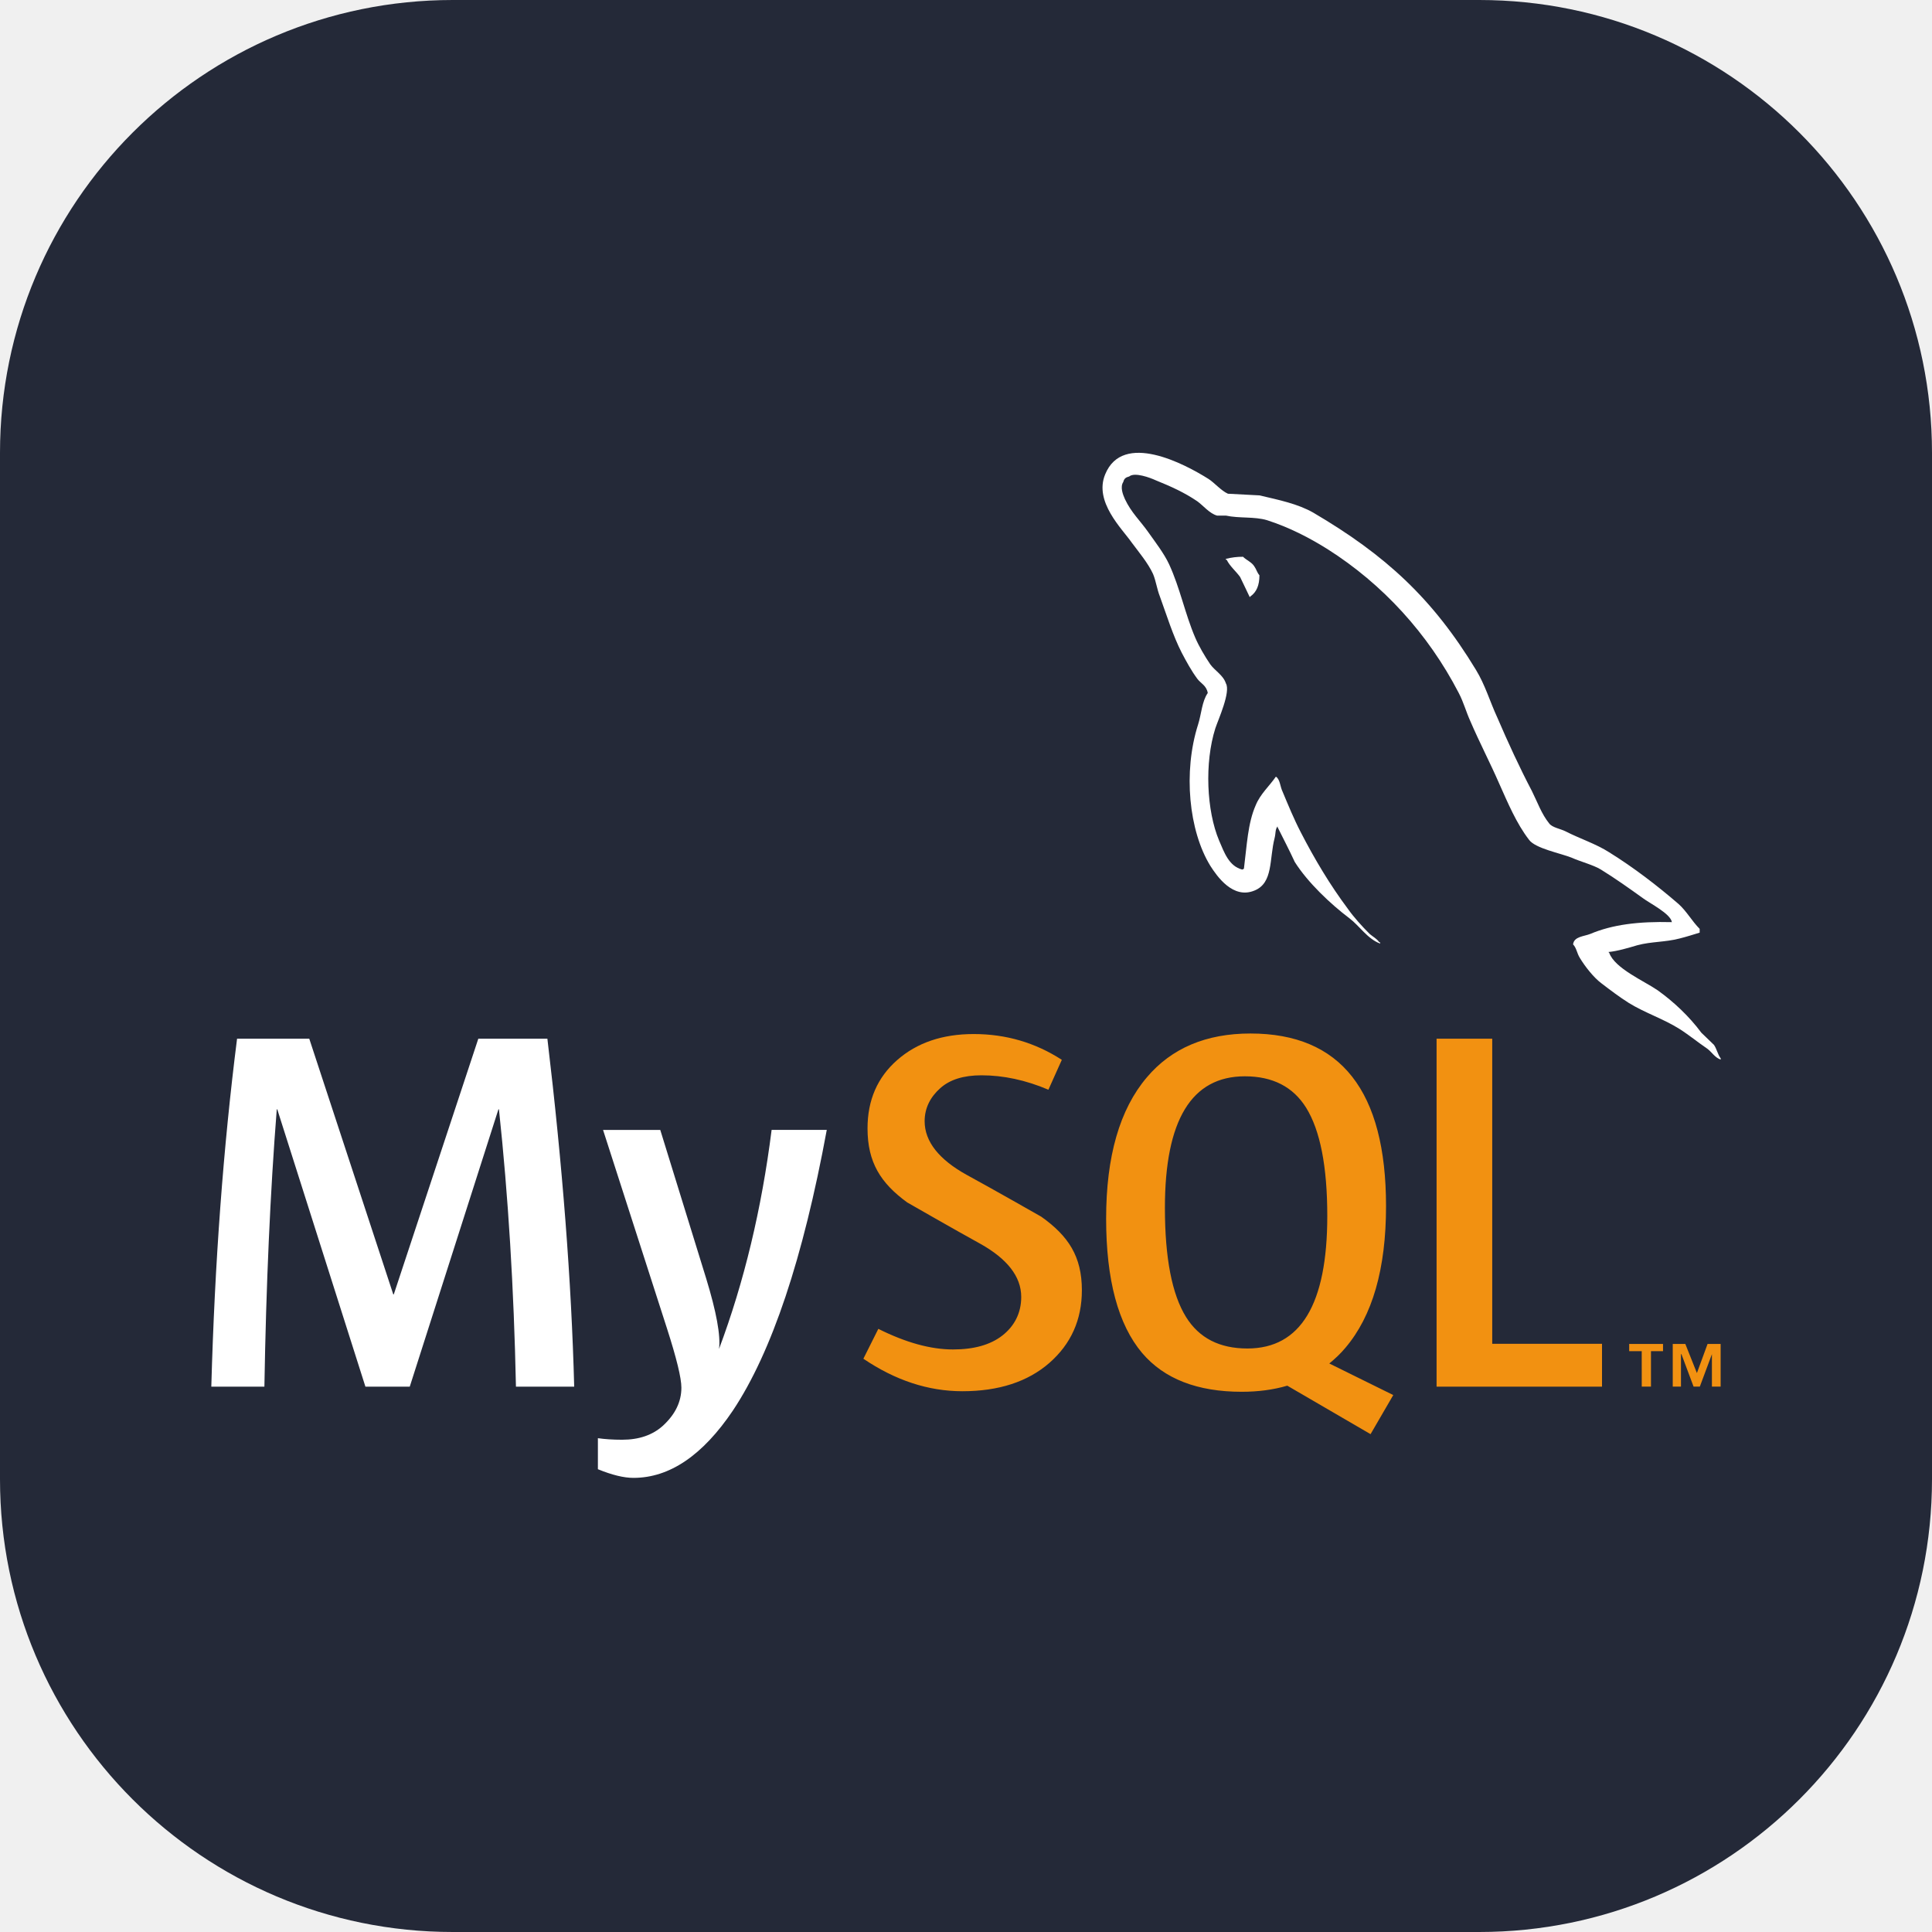
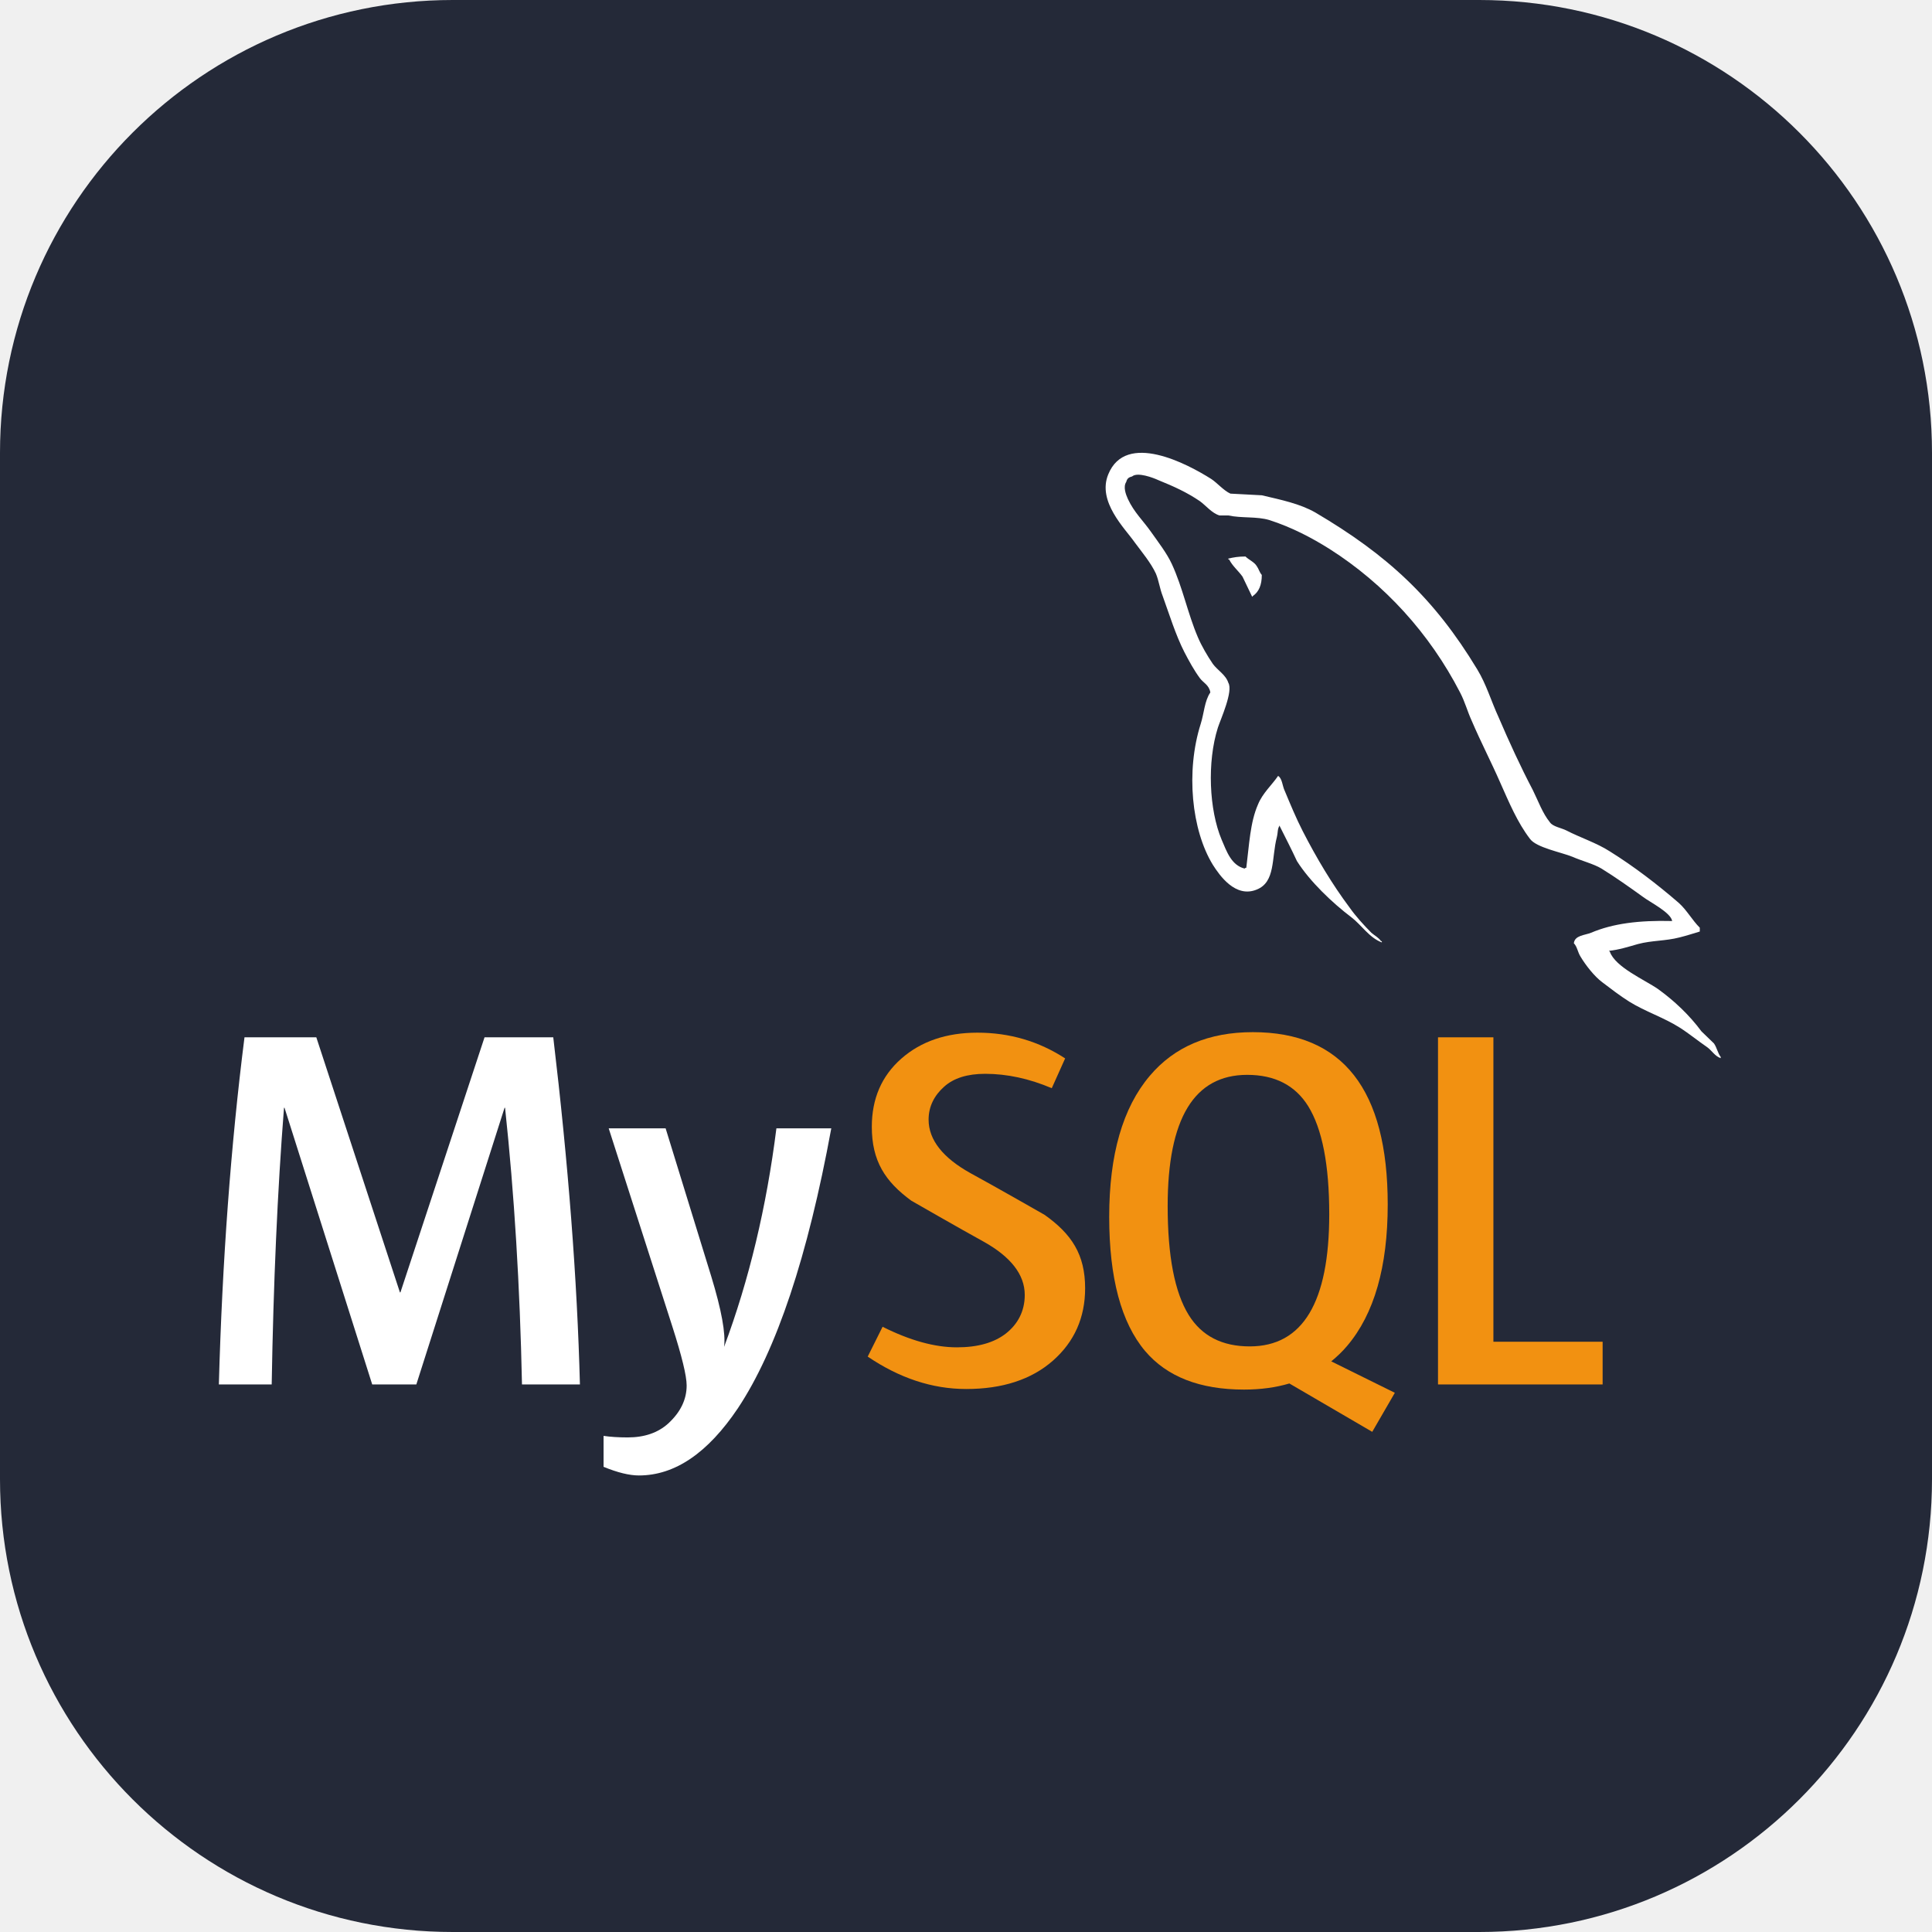
<svg xmlns="http://www.w3.org/2000/svg" width="256" height="256" viewBox="0 0 256 256" fill="none">
-   <g clip-path="url(#clip0_10_381)">
+   <g clip-path="url(#clip0_139_5285)">
    <path d="M196 0H60C26.863 0 0 26.863 0 60V196C0 229.137 26.863 256 60 256H196C229.137 256 256 229.137 256 196V60C256 26.863 229.137 0 196 0Z" fill="#242938" />
-     <path d="M76.083 183.738H68.366C68.093 170.712 67.342 158.466 66.113 146.991H66.044L54.295 183.738H48.419L36.74 146.991H36.673C35.807 158.009 35.261 170.258 35.034 183.738H28C28.453 167.345 29.593 151.977 31.413 137.631H40.978L52.11 171.51H52.179L63.38 137.631H72.531C74.535 154.434 75.72 169.804 76.083 183.738ZM109.551 149.72C106.409 166.771 102.264 179.16 97.119 186.894C93.11 192.847 88.719 195.826 83.936 195.826C82.661 195.826 81.088 195.442 79.224 194.678V190.567C80.135 190.698 81.204 190.773 82.433 190.773C84.667 190.773 86.462 190.158 87.831 188.926C89.469 187.426 90.287 185.74 90.287 183.874C90.287 182.595 89.649 179.979 88.376 176.018L79.907 149.719H87.488L93.567 169.388C94.933 173.854 95.502 176.973 95.274 178.749C98.598 169.871 100.92 160.192 102.243 149.717H109.551V149.72Z" fill="white" />
-     <path d="M212.275 183.738H190.354V137.631H197.728V178.063H212.275V183.738ZM184.615 184.852L176.139 180.669C176.891 180.052 177.61 179.384 178.257 178.61C181.86 174.378 183.657 168.119 183.657 159.829C183.657 144.575 177.671 136.945 165.695 136.945C159.822 136.945 155.241 138.88 151.965 142.753C148.365 146.988 146.568 153.225 146.568 161.47C146.568 169.575 148.161 175.52 151.348 179.291C154.263 182.708 158.658 184.418 164.535 184.418C166.727 184.418 168.738 184.15 170.571 183.609L181.606 190.033L184.615 184.852ZM157.157 174.512C155.29 171.509 154.357 166.686 154.357 160.037C154.357 148.427 157.884 142.616 164.945 142.616C168.635 142.616 171.341 144.006 173.07 146.78C174.934 149.787 175.872 154.567 175.872 161.124C175.872 172.828 172.343 178.682 165.286 178.682C161.594 178.683 158.889 177.298 157.157 174.512ZM143.354 170.958C143.354 174.868 141.92 178.076 139.054 180.589C136.185 183.091 132.337 184.345 127.516 184.345C123.007 184.345 118.634 182.905 114.402 180.039L116.384 176.079C120.026 177.903 123.323 178.81 126.283 178.81C129.061 178.81 131.232 178.194 132.807 176.973C134.38 175.747 135.318 174.027 135.318 171.853C135.318 169.114 133.408 166.773 129.904 164.812C126.672 163.037 120.209 159.327 120.209 159.327C116.706 156.774 114.952 154.033 114.952 149.517C114.952 145.78 116.26 142.764 118.877 140.469C121.497 138.165 124.878 137.016 129.022 137.016C133.302 137.016 137.193 138.163 140.697 140.433L138.92 144.394C135.922 143.12 132.964 142.483 130.045 142.483C127.682 142.483 125.856 143.051 124.587 144.192C123.308 145.329 122.519 146.783 122.519 148.566C122.519 151.292 124.469 153.663 128.069 155.663C131.344 157.44 137.968 161.215 137.968 161.215C141.561 163.763 143.354 166.479 143.354 170.958Z" fill="#F29111" />
-     <path d="M221.533 122.188C217.074 122.074 213.622 122.523 210.724 123.749C209.887 124.083 208.557 124.083 208.441 125.14C208.893 125.588 208.945 126.309 209.337 126.927C210.005 128.041 211.17 129.539 212.233 130.321C213.401 131.215 214.573 132.101 215.802 132.881C217.968 134.222 220.425 135.002 222.536 136.338C223.766 137.115 224.989 138.12 226.221 138.956C226.826 139.402 227.214 140.126 228 140.404V140.234C227.606 139.733 227.494 139.009 227.108 138.451L225.435 136.837C223.819 134.666 221.81 132.771 219.643 131.214C217.86 129.985 213.959 128.315 213.235 126.26L213.122 126.147C214.348 126.032 215.802 125.588 216.966 125.246C218.862 124.746 220.59 124.86 222.535 124.36C223.429 124.137 224.317 123.856 225.214 123.58V123.078C224.206 122.074 223.488 120.741 222.427 119.793C219.591 117.343 216.465 114.946 213.235 112.94C211.505 111.823 209.281 111.105 207.439 110.155C206.775 109.819 205.657 109.654 205.266 109.096C204.267 107.87 203.705 106.257 202.98 104.806C201.37 101.744 199.805 98.347 198.415 95.11C197.41 92.938 196.799 90.77 195.573 88.761C189.832 79.292 183.597 73.557 174.014 67.927C171.955 66.755 169.505 66.256 166.888 65.641L162.708 65.421C161.816 65.03 160.923 63.97 160.144 63.469C156.965 61.464 148.78 57.12 146.441 62.856C144.935 66.481 148.669 70.045 149.952 71.884C150.899 73.16 152.126 74.613 152.788 76.062C153.18 77.009 153.291 78.014 153.683 79.015C154.575 81.466 155.408 84.194 156.58 86.481C157.192 87.647 157.858 88.873 158.64 89.929C159.087 90.546 159.865 90.819 160.035 91.826C159.259 92.936 159.197 94.61 158.752 96.003C156.747 102.297 157.53 110.095 160.371 114.721C161.26 116.114 163.38 119.18 166.217 118.005C168.728 117.002 168.172 113.828 168.893 111.044C169.059 110.371 168.95 109.93 169.284 109.488V109.597C170.061 111.155 170.845 112.657 171.566 114.22C173.294 116.947 176.303 119.79 178.81 121.679C180.145 122.687 181.202 124.411 182.874 125.027V124.86H182.763C182.425 124.36 181.93 124.137 181.485 123.749C180.48 122.745 179.368 121.519 178.588 120.407C176.253 117.286 174.186 113.831 172.352 110.265C171.454 108.535 170.68 106.644 169.957 104.918C169.62 104.251 169.62 103.246 169.06 102.91C168.222 104.135 167.001 105.195 166.39 106.695C165.329 109.094 165.219 112.046 164.825 115.115L164.606 115.222C162.832 114.776 162.214 112.94 161.54 111.382C159.871 107.424 159.591 101.072 161.039 96.505C161.427 95.338 163.104 91.66 162.435 90.548C162.099 89.482 160.984 88.875 160.372 88.035C159.654 86.98 158.866 85.643 158.365 84.471C157.029 81.353 156.357 77.898 154.918 74.781C154.245 73.329 153.077 71.826 152.132 70.488C151.07 68.985 149.903 67.926 149.063 66.144C148.786 65.531 148.396 64.529 148.842 63.862C148.951 63.415 149.178 63.248 149.622 63.136C150.344 62.526 152.406 63.302 153.13 63.637C155.195 64.472 156.922 65.252 158.646 66.421C159.426 66.981 160.262 68.039 161.263 68.318H162.435C164.214 68.706 166.22 68.425 167.894 68.93C170.845 69.878 173.519 71.269 175.917 72.771C183.214 77.398 189.231 83.973 193.293 91.826C193.96 93.106 194.243 94.278 194.851 95.612C196.025 98.344 197.476 101.13 198.641 103.804C199.811 106.421 200.927 109.093 202.598 111.267C203.432 112.436 206.781 113.049 208.283 113.662C209.394 114.162 211.124 114.606 212.126 115.219C214.021 116.387 215.909 117.727 217.691 119.011C218.578 119.679 221.367 121.072 221.533 122.188ZM164.708 73.776C163.938 73.768 163.172 73.862 162.427 74.056V74.168H162.535C162.984 75.058 163.764 75.676 164.32 76.453C164.769 77.346 165.158 78.232 165.598 79.124L165.705 79.013C166.491 78.457 166.882 77.565 166.882 76.228C166.543 75.834 166.491 75.449 166.209 75.058C165.881 74.501 165.158 74.223 164.708 73.776Z" fill="white" />
-     <path d="M226.838 183.731H227.993V178.082H226.261L224.849 181.937L223.315 178.082H221.647V183.731H222.737V179.433H222.799L224.406 183.731H225.237L226.838 179.433V183.731ZM217.54 183.731H218.762V179.039H220.36V178.081H215.875V179.039H217.537L217.54 183.731Z" fill="#F29111" />
+     <path d="M76.844 183.447H69.166C68.896 170.452 68.147 158.233 66.924 146.787H66.856L55.166 183.447H49.32L37.7 146.787H37.632C36.769 157.779 36.227 169.999 36.001 183.447H29C29.452 167.092 30.585 151.76 32.397 137.449H41.913L52.991 171.247H53.059L64.204 137.449H73.31C75.304 154.21 76.481 169.546 76.843 183.447" fill="white" />
+     <path d="M110.15 149.51C107.024 166.52 102.899 178.882 97.78 186.593C93.791 192.535 89.422 195.506 84.664 195.506C83.395 195.506 81.831 195.123 79.975 194.362V190.262C80.882 190.395 81.946 190.466 83.17 190.466C85.389 190.466 87.178 189.851 88.539 188.623C90.169 187.127 90.985 185.445 90.985 183.582C90.985 182.309 90.349 179.698 89.082 175.747L80.655 149.51H88.198L94.246 169.133C95.605 173.588 96.172 176.698 95.945 178.471C99.253 169.613 101.564 159.959 102.878 149.51H110.15" fill="white" />
+     <path d="M143.785 170.697C143.785 174.598 142.355 177.8 139.506 180.306C136.654 182.801 132.823 184.051 128.025 184.051C123.538 184.051 119.189 182.612 114.976 179.756L116.947 175.805C120.572 177.622 123.853 178.529 126.798 178.529C129.561 178.529 131.724 177.913 133.288 176.695C134.849 175.468 135.785 173.757 135.785 171.586C135.785 168.855 133.885 166.521 130.4 164.562C127.182 162.792 120.751 159.095 120.751 159.095C117.267 156.547 115.52 153.812 115.52 149.307C115.52 145.581 116.823 142.569 119.425 140.278C122.033 137.982 125.397 136.834 129.517 136.834C133.776 136.834 137.649 137.973 141.137 140.244L139.365 144.192C136.38 142.923 133.437 142.286 130.536 142.286C128.182 142.286 126.367 142.853 125.102 143.993C123.83 145.123 123.044 146.578 123.044 148.351C123.044 151.075 124.985 153.438 128.569 155.435C131.827 157.206 138.415 160.974 138.415 160.974C141.999 163.518 143.785 166.23 143.785 170.697Z" fill="#F29111" />
+     <path fill-rule="evenodd" clip-rule="evenodd" d="M157.511 174.245C155.653 171.247 154.722 166.435 154.722 159.801C154.722 148.218 158.235 142.423 165.256 142.423C168.928 142.423 171.622 143.809 173.345 146.578C175.201 149.578 176.132 154.348 176.132 160.89C176.132 172.565 172.619 178.405 165.597 178.405C161.927 178.405 159.232 177.02 157.511 174.245M184.831 184.556L176.398 180.387C177.149 179.769 177.862 179.103 178.508 178.332C182.088 174.112 183.88 167.866 183.88 159.597C183.88 144.379 177.921 136.766 166.006 136.766C160.161 136.766 155.607 138.696 152.345 142.561C148.764 146.786 146.975 153.009 146.975 161.231C146.975 169.317 148.56 175.248 151.732 179.016C154.621 182.422 158.991 184.127 164.842 184.127C167.025 184.127 169.027 183.857 170.848 183.318L181.828 189.726L184.822 184.556" fill="#F29111" />
+     <path d="M212.356 183.447H190.543V137.449H197.883V177.788H212.356V183.446" fill="#F29111" />
+     <path fill-rule="evenodd" clip-rule="evenodd" d="M221.57 122.041C217.134 121.93 213.698 122.374 210.817 123.598C209.985 123.931 208.657 123.931 208.543 124.987C208.989 125.431 209.043 126.153 209.434 126.767C210.097 127.878 211.259 129.376 212.314 130.157C213.478 131.046 214.642 131.932 215.863 132.71C218.023 134.05 220.463 134.824 222.566 136.159C223.79 136.936 225.005 137.935 226.228 138.771C226.836 139.216 227.221 139.939 228 140.214V140.046C227.609 139.547 227.5 138.825 227.114 138.266C226.561 137.714 226.006 137.211 225.45 136.658C223.842 134.49 221.844 132.603 219.687 131.046C217.912 129.82 214.03 128.153 213.312 126.103C213.312 126.103 213.254 126.044 213.2 125.989C214.419 125.876 215.863 125.431 217.026 125.094C218.908 124.595 220.626 124.708 222.566 124.209C223.455 123.985 224.342 123.705 225.232 123.432V122.928C224.229 121.93 223.511 120.594 222.459 119.65C219.634 117.206 216.526 114.818 213.312 112.814C211.591 111.702 209.374 110.983 207.545 110.036C206.883 109.702 205.775 109.537 205.386 108.978C204.387 107.756 203.831 106.147 203.112 104.699C201.506 101.646 199.951 98.257 198.567 95.028C197.57 92.862 196.96 90.696 195.741 88.694C190.029 79.244 183.823 73.523 174.289 67.909C172.238 66.74 169.799 66.24 167.196 65.629C165.808 65.571 164.424 65.463 163.038 65.408C162.15 65.017 161.262 63.961 160.487 63.461C157.326 61.461 149.182 57.127 146.852 62.85C145.355 66.465 149.069 70.02 150.345 71.855C151.286 73.131 152.507 74.579 153.169 76.022C153.558 76.967 153.669 77.969 154.059 78.968C154.945 81.413 155.775 84.137 156.941 86.417C157.549 87.584 158.213 88.808 158.989 89.859C159.437 90.474 160.21 90.749 160.377 91.752C159.604 92.862 159.543 94.529 159.1 95.92C157.106 102.201 157.88 109.981 160.709 114.593C161.593 115.982 163.703 119.04 166.529 117.87C169.024 116.871 168.469 113.703 169.189 110.926C169.355 110.254 169.244 109.814 169.576 109.37V109.482C170.351 111.036 171.129 112.533 171.849 114.094C173.57 116.815 176.561 119.65 179.057 121.538C180.384 122.542 181.438 124.262 183.1 124.875V124.707H182.991C182.657 124.209 182.16 123.985 181.716 123.597C180.719 122.596 179.613 121.373 178.833 120.262C176.506 117.151 174.453 113.703 172.627 110.147C171.738 108.42 170.964 106.532 170.242 104.81C169.911 104.146 169.911 103.143 169.355 102.811C168.521 104.032 167.305 105.089 166.696 106.585C165.642 108.978 165.532 111.923 165.141 114.981C164.921 115.039 165.032 114.981 164.921 115.092C163.149 114.647 162.54 112.814 161.873 111.262C160.21 107.311 159.93 100.976 161.374 96.418C161.76 95.253 163.428 91.585 162.76 90.473C162.425 89.413 161.317 88.807 160.709 87.97C159.99 86.915 159.209 85.583 158.715 84.414C157.384 81.303 156.715 77.855 155.278 74.744C154.613 73.297 153.446 71.796 152.507 70.465C151.452 68.964 150.289 67.908 149.456 66.132C149.182 65.519 148.793 64.518 149.235 63.853C149.344 63.407 149.569 63.24 150.013 63.128C150.73 62.517 152.783 63.294 153.502 63.627C155.554 64.458 157.273 65.241 158.989 66.406C159.766 66.963 160.597 68.018 161.593 68.299H162.76C164.533 68.685 166.529 68.407 168.193 68.909C171.129 69.853 173.789 71.242 176.174 72.743C183.433 77.357 189.42 83.916 193.464 91.751C194.131 93.028 194.41 94.196 195.019 95.527C196.183 98.256 197.626 101.035 198.788 103.7C199.951 106.312 201.062 108.978 202.727 111.148C203.556 112.314 206.882 112.925 208.379 113.537C209.486 114.035 211.206 114.481 212.205 115.091C214.089 116.256 215.97 117.592 217.746 118.873C218.631 119.54 221.403 120.927 221.57 122.041" fill="white" />
+     <path fill-rule="evenodd" clip-rule="evenodd" d="M165.031 73.739C164.091 73.739 163.428 73.853 162.759 74.018V74.129H162.866C163.314 75.016 164.091 75.633 164.641 76.409C165.087 77.299 165.475 78.185 165.918 79.075C165.973 79.021 166.026 78.963 166.026 78.963C166.808 78.409 167.195 77.521 167.195 76.185C166.86 75.793 166.808 75.407 166.528 75.016C166.197 74.462 165.475 74.184 165.031 73.739Z" fill="white" />
  </g>
  <defs>
-     <clipPath id="clip0_10_381">
+     <clipPath id="clip0_139_5285">
      <rect width="256" height="256" fill="white" />
    </clipPath>
  </defs>
</svg>
